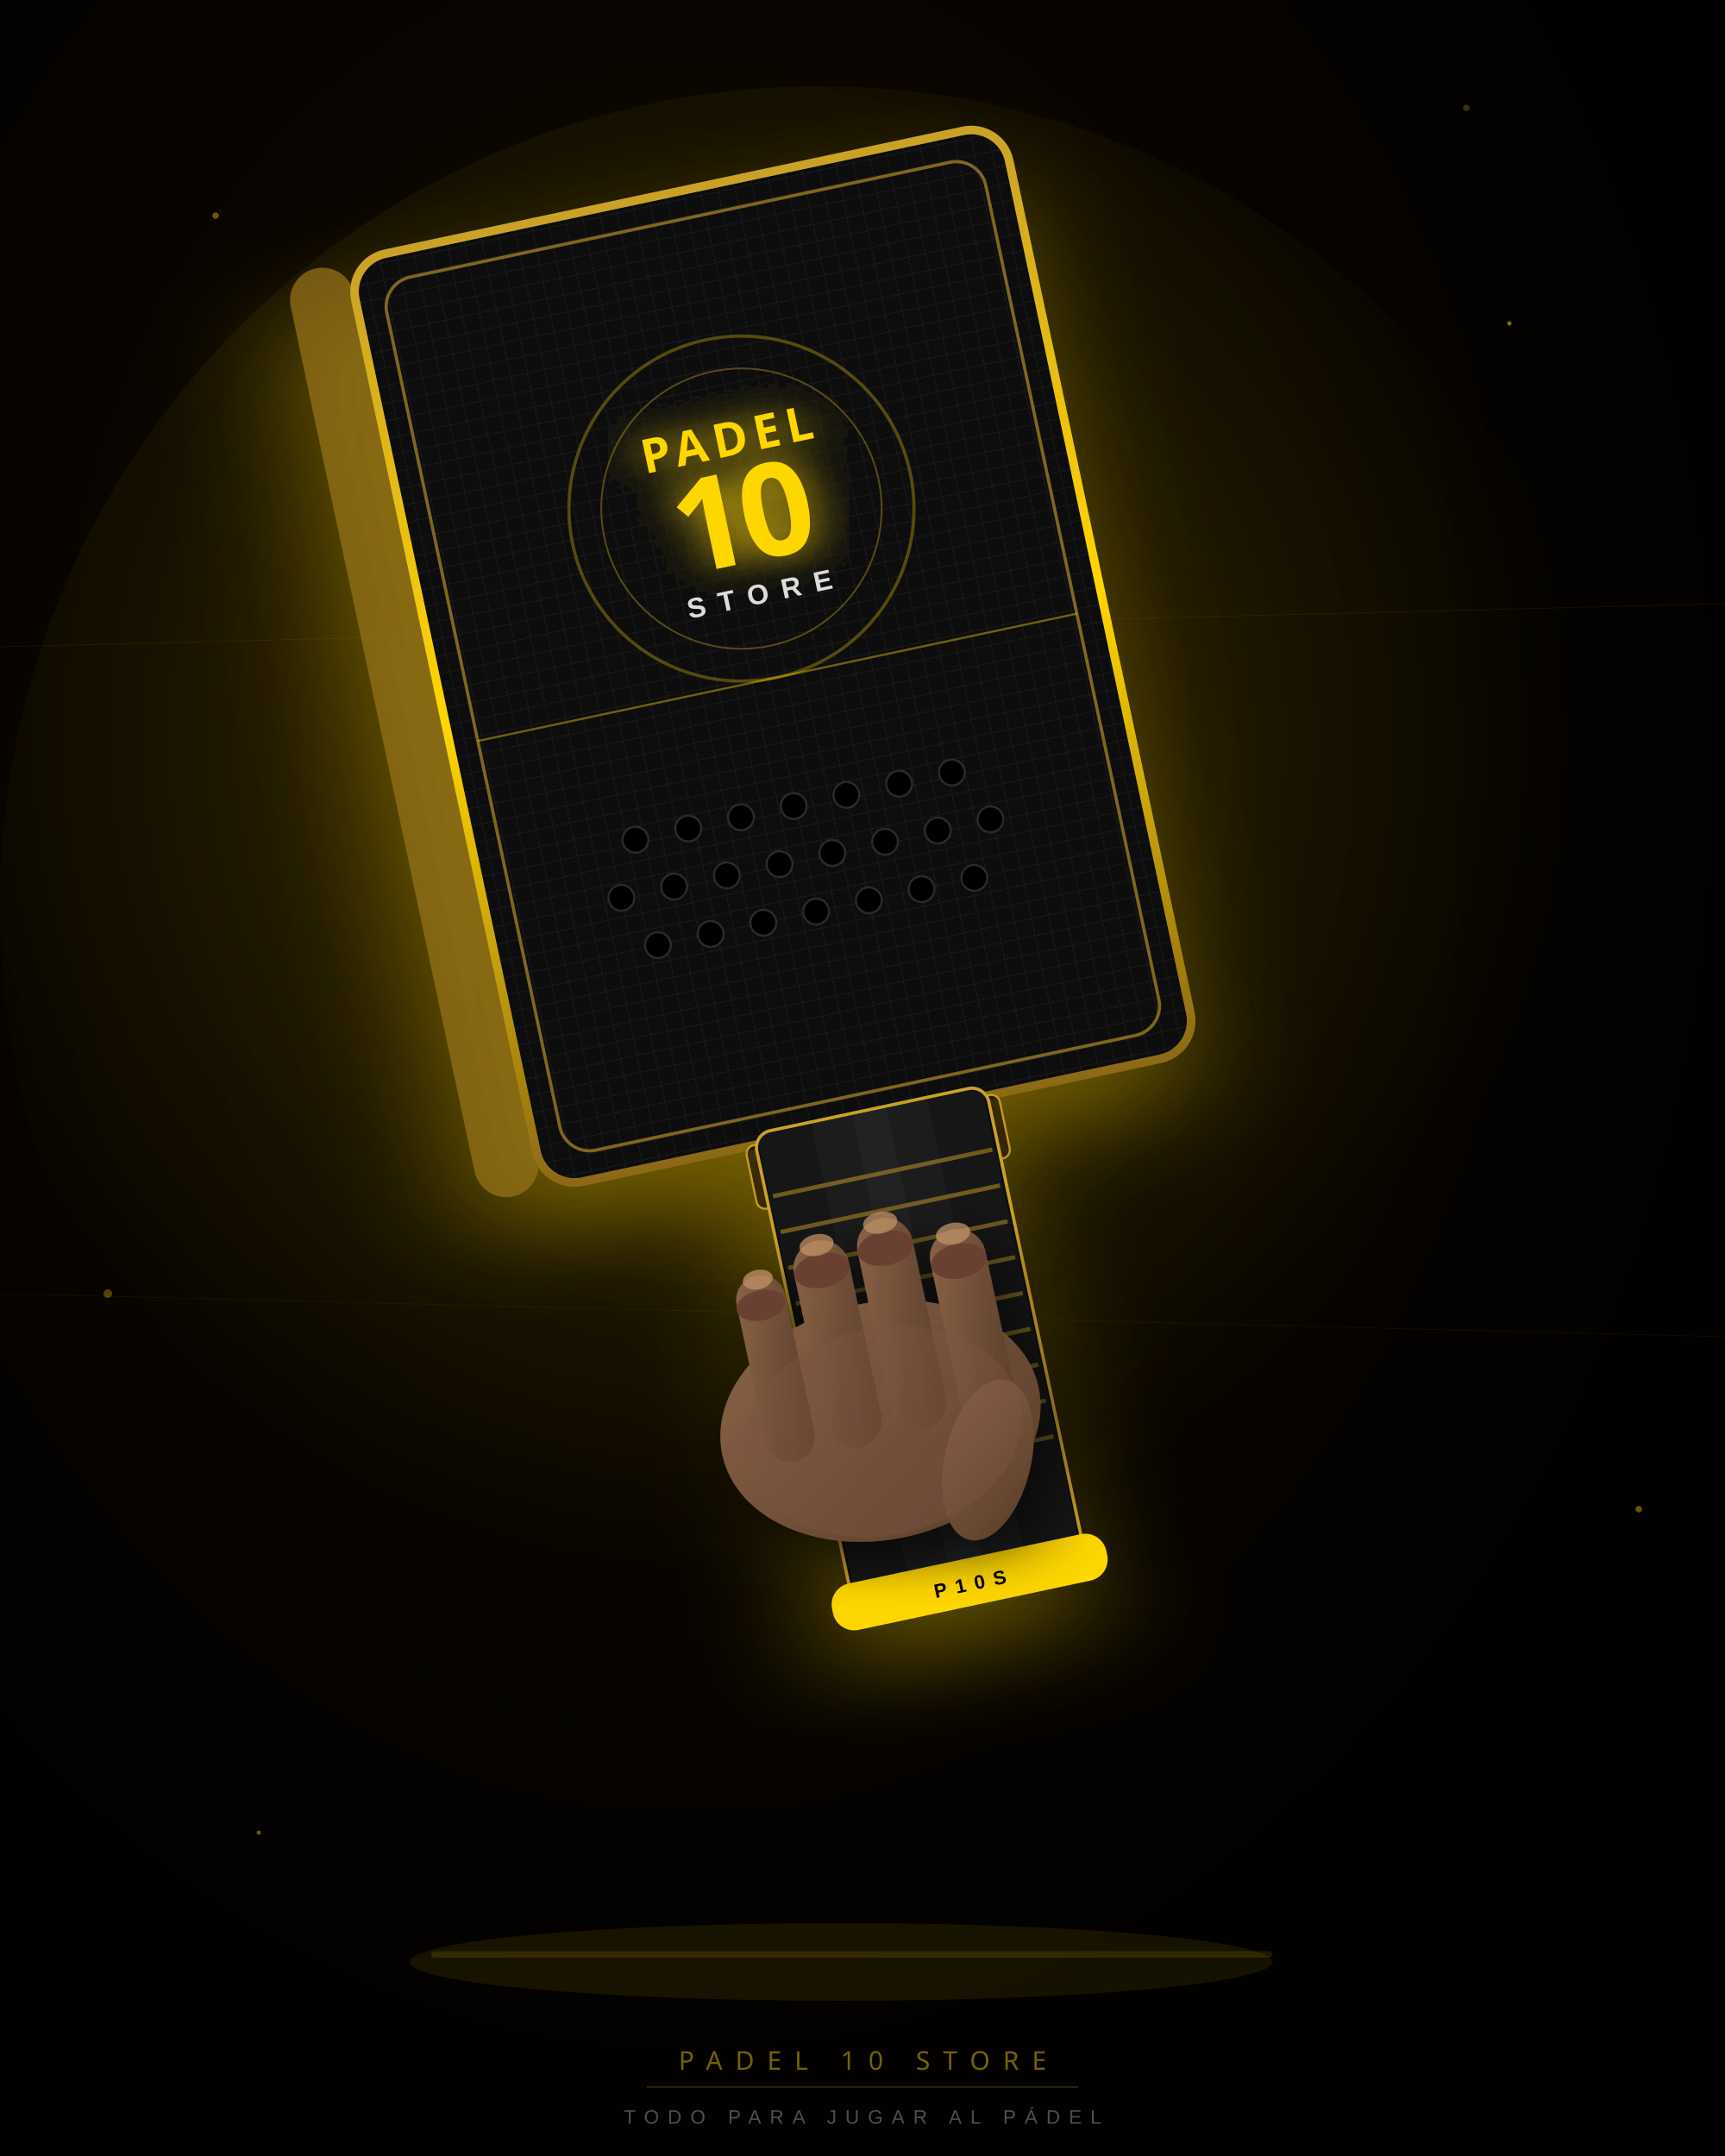
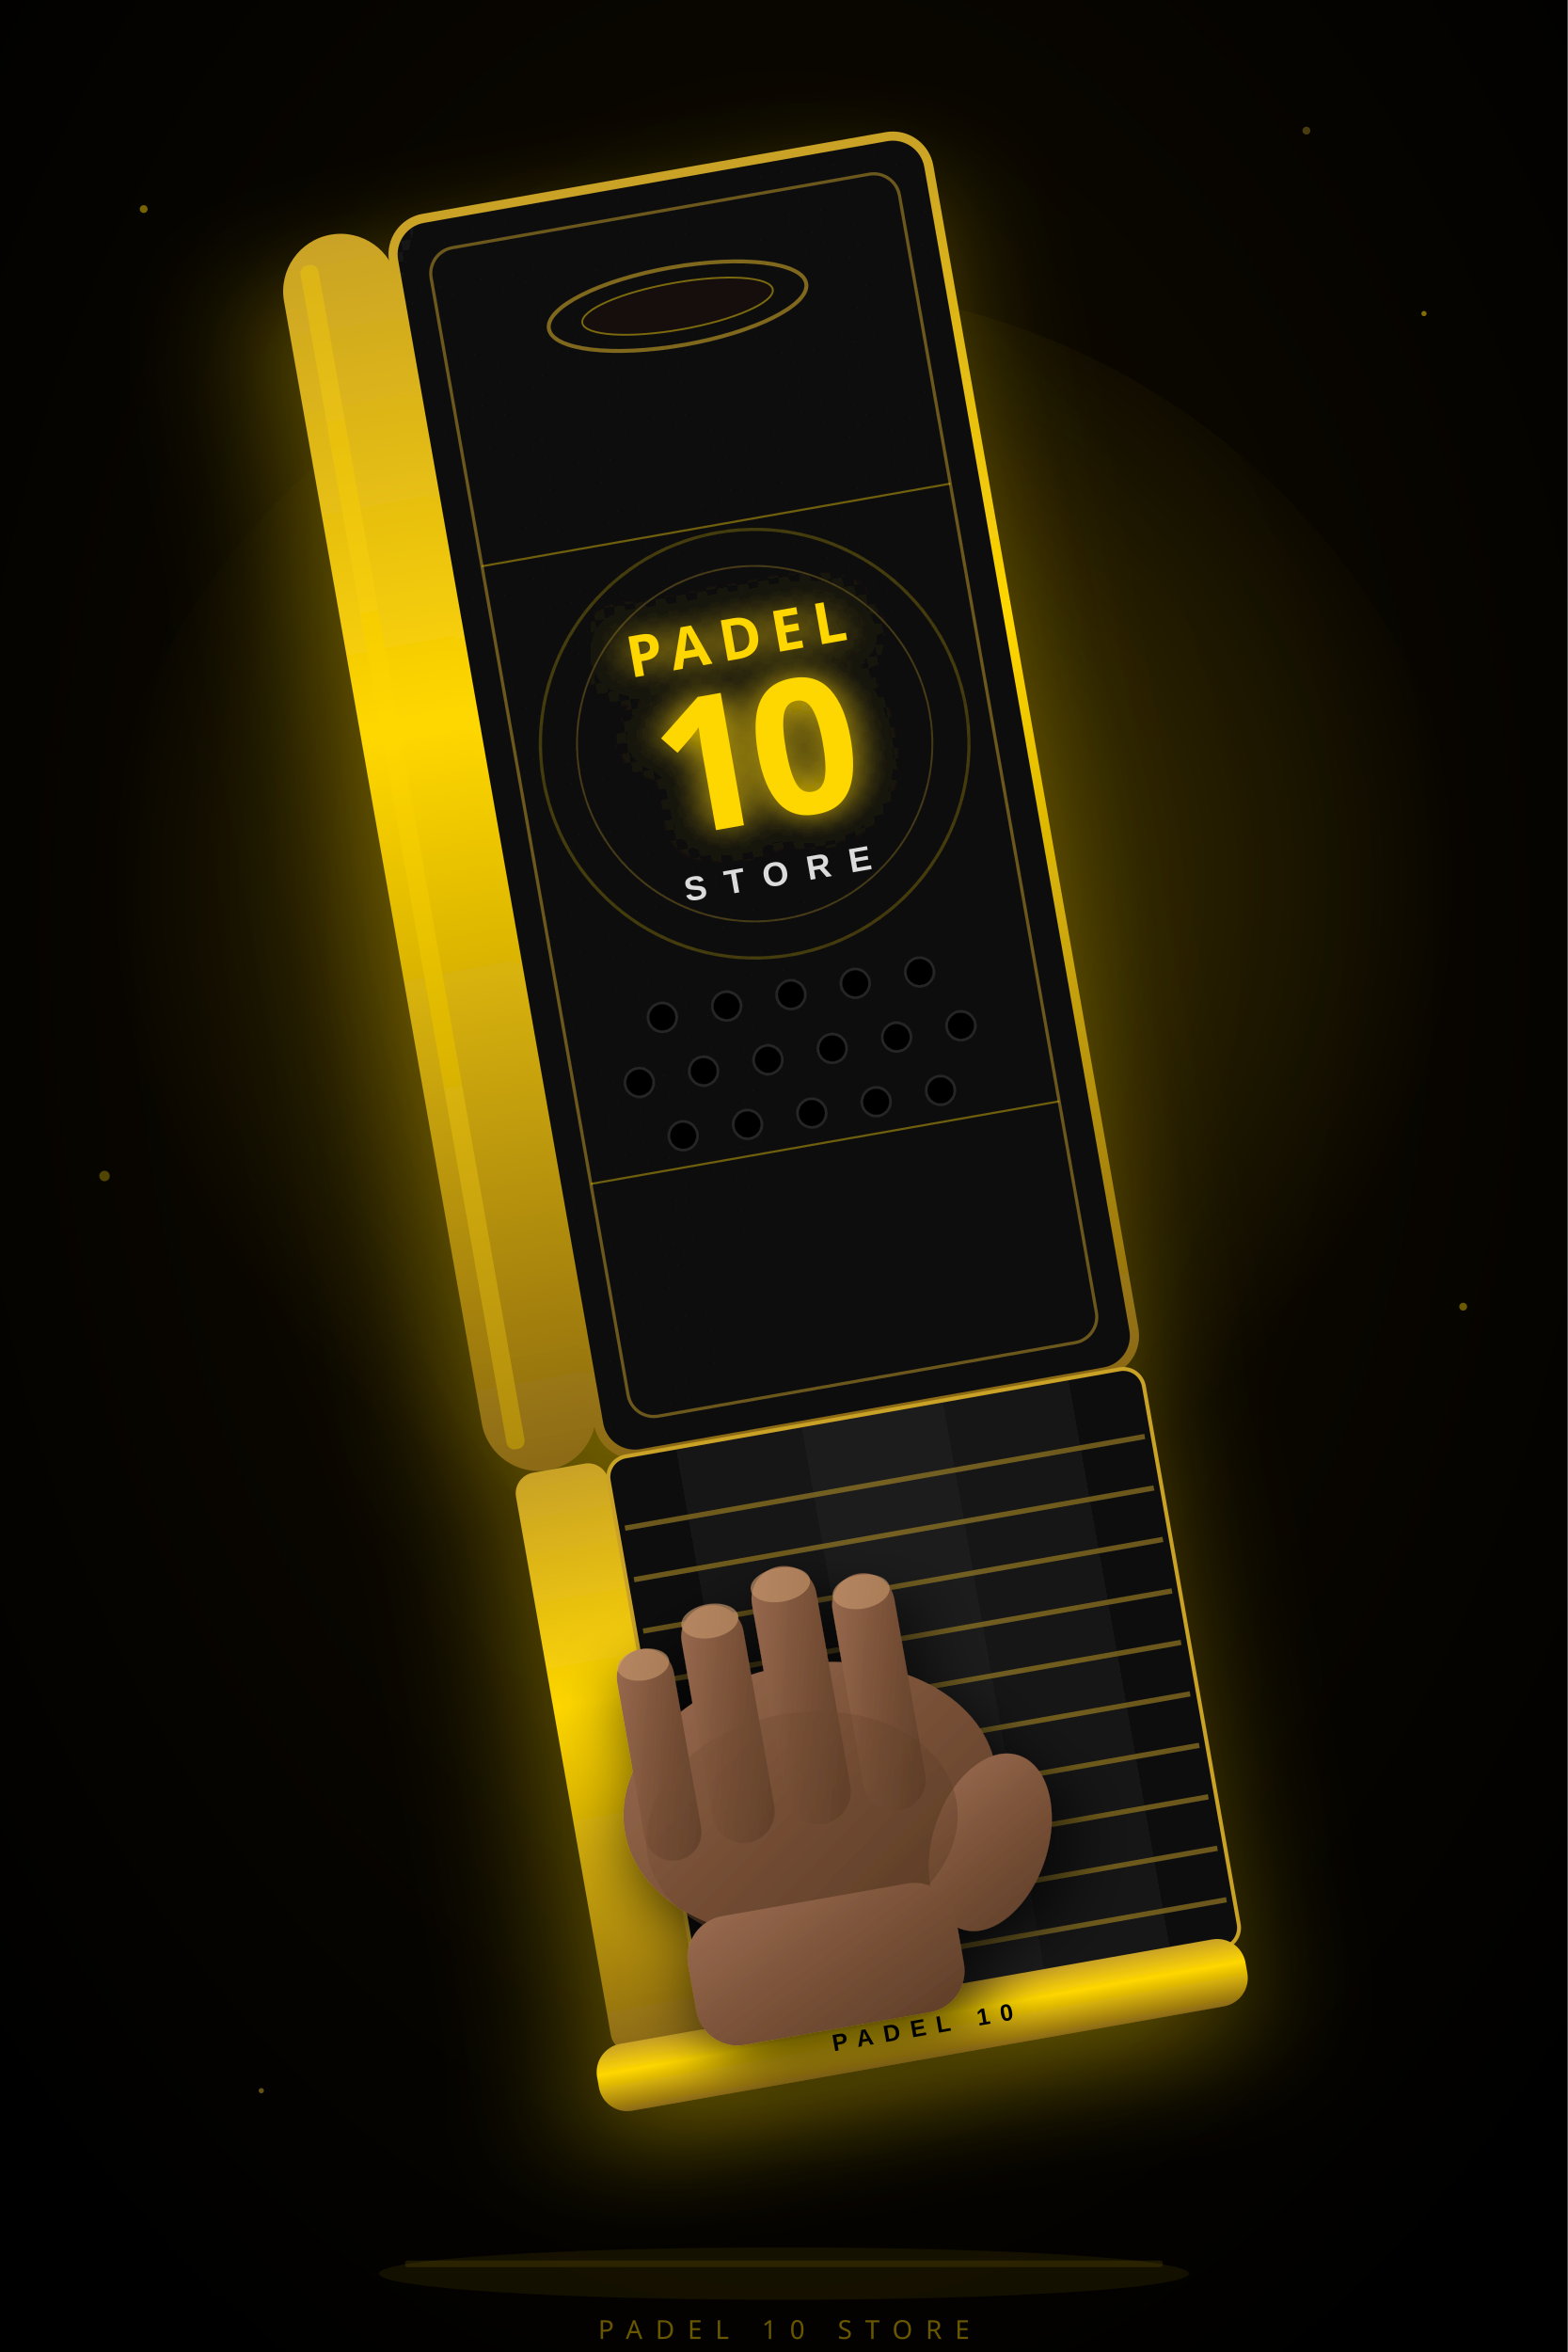
- <svg xmlns="http://www.w3.org/2000/svg" width="800" height="1000" viewBox="0 0 800 1000">
+ <svg xmlns="http://www.w3.org/2000/svg" viewBox="0 0 600 900" width="600" height="900">
  <defs>
-     <radialGradient id="bgGrad2" cx="40%" cy="35%" r="70%">
-       <stop offset="0%" style="stop-color:#120a00;stop-opacity:1" />
-       <stop offset="100%" style="stop-color:#000000;stop-opacity:1" />
+     <radialGradient id="bg2" cx="50%" cy="40%" r="70%">
+       <stop offset="0%" stop-color="#130c00" />
+       <stop offset="55%" stop-color="#090600" />
+       <stop offset="100%" stop-color="#000000" />
    </radialGradient>
-     <radialGradient id="glowGold2" cx="45%" cy="40%" r="50%">
-       <stop offset="0%" style="stop-color:#FFD700;stop-opacity:0.25" />
-       <stop offset="100%" style="stop-color:#FFD700;stop-opacity:0" />
+     <radialGradient id="glow2" cx="50%" cy="42%" r="48%">
+       <stop offset="0%" stop-color="#FFD700" stop-opacity="0.28" />
+       <stop offset="100%" stop-color="#FFD700" stop-opacity="0" />
    </radialGradient>
-     <linearGradient id="paddleFaceGrad2" x1="10%" y1="0%" x2="90%" y2="100%">
-       <stop offset="0%" style="stop-color:#1a1a1a;stop-opacity:1" />
-       <stop offset="100%" style="stop-color:#0a0a0a;stop-opacity:1" />
+     <linearGradient id="faceGrad2" x1="0%" y1="0%" x2="100%" y2="100%">
+       <stop offset="0%" stop-color="#1a1a1a" />
+       <stop offset="100%" stop-color="#080808" />
    </linearGradient>
    <linearGradient id="edgeGrad2" x1="0%" y1="0%" x2="0%" y2="100%">
-       <stop offset="0%" style="stop-color:#c9a227" />
-       <stop offset="50%" style="stop-color:#FFD700" />
-       <stop offset="100%" style="stop-color:#8B6914" />
+       <stop offset="0%" stop-color="#c9a227" />
+       <stop offset="40%" stop-color="#FFD700" />
+       <stop offset="100%" stop-color="#8B6914" />
+     </linearGradient>
+     <linearGradient id="handleGrad2" x1="0%" y1="0%" x2="100%" y2="0%">
+       <stop offset="0%" stop-color="#0d0d0d" />
+       <stop offset="50%" stop-color="#1e1e1e" />
+       <stop offset="100%" stop-color="#0d0d0d" />
    </linearGradient>
    <linearGradient id="skinGrad" x1="0%" y1="0%" x2="100%" y2="100%">
-       <stop offset="0%" style="stop-color:#8B6347" />
-       <stop offset="50%" style="stop-color:#704f38" />
-       <stop offset="100%" style="stop-color:#5a3d28" />
+       <stop offset="0%" stop-color="#9a6b50" />
+       <stop offset="50%" stop-color="#7a5238" />
+       <stop offset="100%" stop-color="#5e3d28" />
    </linearGradient>
-     <linearGradient id="handleGrad2" x1="0%" y1="0%" x2="100%" y2="0%">
-       <stop offset="0%" style="stop-color:#111" />
-       <stop offset="50%" style="stop-color:#222" />
-       <stop offset="100%" style="stop-color:#111" />
+     <linearGradient id="skinDark" x1="0%" y1="0%" x2="100%" y2="100%">
+       <stop offset="0%" stop-color="#7a5238" />
+       <stop offset="100%" stop-color="#4a2e18" />
    </linearGradient>
-     <filter id="glow2">
-       <feGaussianBlur stdDeviation="10" result="coloredBlur" />
+     <filter id="gfx2">
+       <feGaussianBlur stdDeviation="7" result="b" />
      <feMerge>
-         <feMergeNode in="coloredBlur" />
+         <feMergeNode in="b" />
        <feMergeNode in="SourceGraphic" />
      </feMerge>
    </filter>
-     <filter id="shadow2">
-       <feDropShadow dx="-10" dy="20" stdDeviation="25" flood-color="#FFD700" flood-opacity="0.35" />
+     <filter id="sfx2">
+       <feDropShadow dx="-8" dy="15" stdDeviation="22" flood-color="#FFD700" flood-opacity="0.38" />
    </filter>
-     <filter id="handShadow">
-       <feDropShadow dx="5" dy="10" stdDeviation="15" flood-color="#000" flood-opacity="0.7" />
+     <filter id="hfx">
+       <feDropShadow dx="4" dy="8" stdDeviation="12" flood-color="#000" flood-opacity="0.75" />
    </filter>
-     <pattern id="carbon2" x="0" y="0" width="8" height="8" patternUnits="userSpaceOnUse">
+     <pattern id="c2" x="0" y="0" width="8" height="8" patternUnits="userSpaceOnUse">
      <rect width="8" height="8" fill="#0d0d0d" />
-       <path d="M0 4 L8 4" stroke="#171717" stroke-width="0.5" />
-       <path d="M4 0 L4 8" stroke="#171717" stroke-width="0.5" />
-       <rect x="0" y="0" width="4" height="4" fill="#111" opacity="0.5" />
-       <rect x="4" y="4" width="4" height="4" fill="#111" opacity="0.5" />
+       <rect width="4" height="4" fill="#111" />
+       <rect x="4" y="4" width="4" height="4" fill="#111" />
    </pattern>
  </defs>
-   <rect width="800" height="1000" fill="url(#bgGrad2)" />
-   <ellipse cx="380" cy="420" rx="380" ry="380" fill="url(#glowGold2)" opacity="0.8" />
-   <line x1="0" y1="300" x2="800" y2="280" stroke="#FFD700" stroke-width="0.3" opacity="0.08" />
-   <line x1="0" y1="600" x2="800" y2="620" stroke="#FFD700" stroke-width="0.3" opacity="0.06" />
-   <circle cx="100" cy="100" r="1.5" fill="#FFD700" opacity="0.4" />
-   <circle cx="700" cy="150" r="1" fill="#FFD700" opacity="0.5" />
-   <circle cx="50" cy="600" r="2" fill="#FFD700" opacity="0.3" />
-   <circle cx="760" cy="700" r="1.5" fill="#FFD700" opacity="0.4" />
-   <circle cx="120" cy="850" r="1" fill="#c9a227" opacity="0.5" />
-   <circle cx="680" cy="50" r="1.5" fill="#c9a227" opacity="0.3" />
-   <g filter="url(#shadow2)" transform="rotate(-12, 400, 500)">
-     <rect x="215" y="80" width="30" height="440" rx="15" fill="#8B6914" opacity="0.8" />
-     <rect x="245" y="80" width="310" height="440" rx="18" fill="url(#paddleFaceGrad2)" />
-     <rect x="245" y="80" width="310" height="440" rx="18" fill="url(#carbon2)" />
-     <rect x="245" y="80" width="310" height="440" rx="18" fill="none" stroke="url(#edgeGrad2)" stroke-width="4" />
-     <rect x="258" y="93" width="284" height="414" rx="14" fill="none" stroke="#c9a227" stroke-width="1.5" opacity="0.6" />
-     <line x1="258" y1="310" x2="542" y2="310" stroke="#FFD700" stroke-width="1" opacity="0.4" />
-     <circle cx="400" cy="230" r="80" fill="none" stroke="#FFD700" stroke-width="1.5" opacity="0.3" />
-     <circle cx="400" cy="230" r="65" fill="none" stroke="#c9a227" stroke-width="0.8" opacity="0.4" />
-     <text x="400" y="205" font-family="Arial Black, sans-serif" font-size="22" font-weight="900" fill="#FFD700" text-anchor="middle" filter="url(#glow2)" letter-spacing="3">PADEL</text>
-     <text x="400" y="255" font-family="Arial Black, sans-serif" font-size="60" font-weight="900" fill="#FFD700" text-anchor="middle" filter="url(#glow2)" letter-spacing="-3">10</text>
-     <text x="400" y="275" font-family="Arial, sans-serif" font-size="13" font-weight="700" fill="#ffffff" text-anchor="middle" letter-spacing="6" opacity="0.85">STORE</text>
-     <circle cx="320" cy="370" r="6" fill="#000" stroke="#2a2a2a" stroke-width="1" />
-     <circle cx="345" cy="370" r="6" fill="#000" stroke="#2a2a2a" stroke-width="1" />
-     <circle cx="370" cy="370" r="6" fill="#000" stroke="#2a2a2a" stroke-width="1" />
-     <circle cx="395" cy="370" r="6" fill="#000" stroke="#2a2a2a" stroke-width="1" />
-     <circle cx="420" cy="370" r="6" fill="#000" stroke="#2a2a2a" stroke-width="1" />
-     <circle cx="445" cy="370" r="6" fill="#000" stroke="#2a2a2a" stroke-width="1" />
-     <circle cx="470" cy="370" r="6" fill="#000" stroke="#2a2a2a" stroke-width="1" />
-     <circle cx="308" cy="395" r="6" fill="#000" stroke="#2a2a2a" stroke-width="1" />
-     <circle cx="333" cy="395" r="6" fill="#000" stroke="#2a2a2a" stroke-width="1" />
-     <circle cx="358" cy="395" r="6" fill="#000" stroke="#2a2a2a" stroke-width="1" />
-     <circle cx="383" cy="395" r="6" fill="#000" stroke="#2a2a2a" stroke-width="1" />
-     <circle cx="408" cy="395" r="6" fill="#000" stroke="#2a2a2a" stroke-width="1" />
-     <circle cx="433" cy="395" r="6" fill="#000" stroke="#2a2a2a" stroke-width="1" />
-     <circle cx="458" cy="395" r="6" fill="#000" stroke="#2a2a2a" stroke-width="1" />
-     <circle cx="483" cy="395" r="6" fill="#000" stroke="#2a2a2a" stroke-width="1" />
-     <circle cx="320" cy="420" r="6" fill="#000" stroke="#2a2a2a" stroke-width="1" />
-     <circle cx="345" cy="420" r="6" fill="#000" stroke="#2a2a2a" stroke-width="1" />
-     <circle cx="370" cy="420" r="6" fill="#000" stroke="#2a2a2a" stroke-width="1" />
-     <circle cx="395" cy="420" r="6" fill="#000" stroke="#2a2a2a" stroke-width="1" />
-     <circle cx="420" cy="420" r="6" fill="#000" stroke="#2a2a2a" stroke-width="1" />
-     <circle cx="445" cy="420" r="6" fill="#000" stroke="#2a2a2a" stroke-width="1" />
-     <circle cx="470" cy="420" r="6" fill="#000" stroke="#2a2a2a" stroke-width="1" />
-     <rect x="340" y="520" width="120" height="30" rx="4" fill="#1a0f00" stroke="#c9a227" stroke-width="1" opacity="0.9" />
-     <rect x="345" y="515" width="110" height="220" rx="8" fill="url(#handleGrad2)" stroke="#c9a227" stroke-width="1.5" />
-     <line x1="348" y1="545" x2="452" y2="545" stroke="#c9a227" stroke-width="2" opacity="0.5" />
-     <line x1="348" y1="562" x2="452" y2="562" stroke="#c9a227" stroke-width="2" opacity="0.5" />
-     <line x1="348" y1="579" x2="452" y2="579" stroke="#c9a227" stroke-width="2" opacity="0.5" />
-     <line x1="348" y1="596" x2="452" y2="596" stroke="#c9a227" stroke-width="2" opacity="0.5" />
-     <line x1="348" y1="613" x2="452" y2="613" stroke="#c9a227" stroke-width="2" opacity="0.5" />
-     <line x1="348" y1="630" x2="452" y2="630" stroke="#c9a227" stroke-width="2" opacity="0.5" />
-     <line x1="348" y1="647" x2="452" y2="647" stroke="#c9a227" stroke-width="2" opacity="0.5" />
-     <line x1="348" y1="664" x2="452" y2="664" stroke="#c9a227" stroke-width="2" opacity="0.5" />
-     <line x1="348" y1="681" x2="452" y2="681" stroke="#c9a227" stroke-width="2" opacity="0.5" />
-     <rect x="335" y="728" width="130" height="22" rx="10" fill="#FFD700" />
-     <text x="400" y="743" font-family="Arial, sans-serif" font-size="9" font-weight="700" fill="#000" text-anchor="middle" letter-spacing="4">P10S</text>
+   <rect width="600" height="900" fill="url(#bg2)" />
+   <ellipse cx="300" cy="380" rx="270" ry="270" fill="url(#glow2)" />
+   <circle cx="55" cy="80" r="1.5" fill="#FFD700" opacity="0.45" />
+   <circle cx="545" cy="120" r="1" fill="#FFD700" opacity="0.5" />
+   <circle cx="40" cy="450" r="2" fill="#FFD700" opacity="0.3" />
+   <circle cx="560" cy="500" r="1.5" fill="#FFD700" opacity="0.4" />
+   <circle cx="100" cy="800" r="1" fill="#c9a227" opacity="0.5" />
+   <circle cx="500" cy="50" r="1.5" fill="#c9a227" opacity="0.35" />
+   <g transform="rotate(-10, 300, 440)" filter="url(#sfx2)">
+     <rect x="168" y="65" width="44" height="480" rx="22" fill="url(#edgeGrad2)" />
+     <rect x="176" y="75" width="7" height="460" rx="3" fill="#FFD700" opacity="0.3" />
+     <rect x="212" y="65" width="208" height="480" rx="14" fill="url(#faceGrad2)" />
+     <rect x="212" y="65" width="208" height="480" rx="14" fill="url(#c2)" opacity="0.9" />
+     <rect x="212" y="65" width="208" height="480" rx="14" fill="none" stroke="url(#edgeGrad2)" stroke-width="3.5" />
+     <rect x="225" y="78" width="182" height="454" rx="10" fill="none" stroke="#c9a227" stroke-width="1.2" opacity="0.5" />
+     <line x1="225" y1="200" x2="407" y2="200" stroke="#FFD700" stroke-width="0.8" opacity="0.4" />
+     <line x1="225" y1="440" x2="407" y2="440" stroke="#FFD700" stroke-width="0.8" opacity="0.4" />
+     <ellipse cx="316" cy="115" rx="50" ry="15" fill="none" stroke="#c9a227" stroke-width="1.5" opacity="0.6" />
+     <ellipse cx="316" cy="115" rx="37" ry="9" fill="#160e00" stroke="#FFD700" stroke-width="0.7" opacity="0.45" />
+     <circle cx="316" cy="285" r="82" fill="none" stroke="#FFD700" stroke-width="1.2" opacity="0.22" />
+     <circle cx="316" cy="285" r="68" fill="none" stroke="#c9a227" stroke-width="0.7" opacity="0.3" />
+     <text x="316" y="252" font-family="Arial Black,sans-serif" font-size="22" font-weight="900" fill="#FFD700" text-anchor="middle" filter="url(#gfx2)" letter-spacing="4">PADEL</text>
+     <text x="316" y="315" font-family="Arial Black,sans-serif" font-size="72" font-weight="900" fill="#FFD700" text-anchor="middle" filter="url(#gfx2)" letter-spacing="-4">10</text>
+     <text x="316" y="340" font-family="Arial,sans-serif" font-size="13" font-weight="700" fill="#ffffff" text-anchor="middle" letter-spacing="7" opacity="0.85">STORE</text>
+     <circle cx="263" cy="382" r="5.5" fill="#040404" stroke="#252525" stroke-width="1" />
+     <circle cx="288" cy="382" r="5.5" fill="#040404" stroke="#252525" stroke-width="1" />
+     <circle cx="313" cy="382" r="5.5" fill="#040404" stroke="#252525" stroke-width="1" />
+     <circle cx="338" cy="382" r="5.5" fill="#040404" stroke="#252525" stroke-width="1" />
+     <circle cx="363" cy="382" r="5.5" fill="#040404" stroke="#252525" stroke-width="1" />
+     <circle cx="250" cy="405" r="5.5" fill="#040404" stroke="#252525" stroke-width="1" />
+     <circle cx="275" cy="405" r="5.5" fill="#040404" stroke="#252525" stroke-width="1" />
+     <circle cx="300" cy="405" r="5.5" fill="#040404" stroke="#252525" stroke-width="1" />
+     <circle cx="325" cy="405" r="5.5" fill="#040404" stroke="#252525" stroke-width="1" />
+     <circle cx="350" cy="405" r="5.5" fill="#040404" stroke="#252525" stroke-width="1" />
+     <circle cx="375" cy="405" r="5.5" fill="#040404" stroke="#252525" stroke-width="1" />
+     <circle cx="263" cy="428" r="5.5" fill="#040404" stroke="#252525" stroke-width="1" />
+     <circle cx="288" cy="428" r="5.5" fill="#040404" stroke="#252525" stroke-width="1" />
+     <circle cx="313" cy="428" r="5.5" fill="#040404" stroke="#252525" stroke-width="1" />
+     <circle cx="338" cy="428" r="5.5" fill="#040404" stroke="#252525" stroke-width="1" />
+     <circle cx="363" cy="428" r="5.5" fill="#040404" stroke="#252525" stroke-width="1" />
+     <rect x="176" y="545" width="36" height="225" rx="8" fill="url(#edgeGrad2)" />
+     <rect x="212" y="545" width="208" height="225" rx="8" fill="url(#handleGrad2)" stroke="#c9a227" stroke-width="1.5" />
+     <line x1="215" y1="572" x2="417" y2="572" stroke="#c9a227" stroke-width="2" opacity="0.5" />
+     <line x1="215" y1="592" x2="417" y2="592" stroke="#c9a227" stroke-width="2" opacity="0.5" />
+     <line x1="215" y1="612" x2="417" y2="612" stroke="#c9a227" stroke-width="2" opacity="0.5" />
+     <line x1="215" y1="632" x2="417" y2="632" stroke="#c9a227" stroke-width="2" opacity="0.5" />
+     <line x1="215" y1="652" x2="417" y2="652" stroke="#c9a227" stroke-width="2" opacity="0.5" />
+     <line x1="215" y1="672" x2="417" y2="672" stroke="#c9a227" stroke-width="2" opacity="0.5" />
+     <line x1="215" y1="692" x2="417" y2="692" stroke="#c9a227" stroke-width="2" opacity="0.5" />
+     <line x1="215" y1="712" x2="417" y2="712" stroke="#c9a227" stroke-width="2" opacity="0.5" />
+     <line x1="215" y1="732" x2="417" y2="732" stroke="#c9a227" stroke-width="2" opacity="0.5" />
+     <line x1="215" y1="752" x2="417" y2="752" stroke="#c9a227" stroke-width="2" opacity="0.5" />
+     <rect x="168" y="766" width="252" height="26" rx="11" fill="url(#edgeGrad2)" />
+     <text x="294" y="783" font-family="Arial,sans-serif" font-size="9" font-weight="900" fill="#000" text-anchor="middle" letter-spacing="4">PADEL 10</text>
  </g>
-   <g filter="url(#handShadow)" transform="rotate(-12, 400, 620)">
-     <ellipse cx="400" cy="660" rx="75" ry="55" fill="url(#skinGrad)" />
-     <rect x="438" y="580" width="26" height="95" rx="13" fill="url(#skinGrad)" />
-     <ellipse cx="451" cy="595" rx="13" ry="8" fill="#6a4030" />
-     <rect x="406" y="568" width="26" height="100" rx="13" fill="url(#skinGrad)" />
-     <ellipse cx="419" cy="582" rx="13" ry="8" fill="#6a4030" />
-     <rect x="375" y="572" width="26" height="98" rx="13" fill="url(#skinGrad)" />
-     <ellipse cx="388" cy="586" rx="13" ry="8" fill="#6a4030" />
-     <rect x="346" y="582" width="23" height="88" rx="11.5" fill="url(#skinGrad)" />
-     <ellipse cx="357" cy="596" rx="11.5" ry="7" fill="#6a4030" />
-     <ellipse cx="445" cy="688" rx="20" ry="38" fill="url(#skinGrad)" transform="rotate(25, 445, 688)" />
-     <ellipse cx="400" cy="665" rx="65" ry="48" fill="#7a5540" opacity="0.4" />
-     <ellipse cx="451" cy="582" rx="8" ry="5" fill="#c4956a" opacity="0.7" />
-     <ellipse cx="419" cy="570" rx="8" ry="5" fill="#c4956a" opacity="0.7" />
-     <ellipse cx="388" cy="574" rx="8" ry="5" fill="#c4956a" opacity="0.7" />
-     <ellipse cx="358" cy="584" rx="7" ry="4.5" fill="#c4956a" opacity="0.7" />
+   <g transform="rotate(-10, 300, 660)" filter="url(#hfx)">
+     <ellipse cx="305" cy="690" rx="72" ry="52" fill="url(#skinGrad)" />
+     <rect x="240" y="622" width="22" height="82" rx="11" fill="url(#skinGrad)" />
+     <ellipse cx="251" cy="628" rx="10" ry="6" fill="#c4956a" opacity="0.65" />
+     <rect x="267" y="610" width="24" height="92" rx="12" fill="url(#skinGrad)" />
+     <ellipse cx="279" cy="616" rx="11" ry="6.5" fill="#c4956a" opacity="0.65" />
+     <rect x="296" y="600" width="25" height="100" rx="12.5" fill="url(#skinGrad)" />
+     <ellipse cx="308" cy="607" rx="11.5" ry="6.5" fill="#c4956a" opacity="0.65" />
+     <rect x="326" y="608" width="24" height="92" rx="12" fill="url(#skinGrad)" />
+     <ellipse cx="338" cy="615" rx="11" ry="6.5" fill="#c4956a" opacity="0.65" />
+     <ellipse cx="370" cy="718" rx="22" ry="35" fill="url(#skinGrad)" transform="rotate(28, 370, 718)" />
+     <ellipse cx="300" cy="700" rx="60" ry="44" fill="url(#skinDark)" opacity="0.35" />
+     <rect x="248" y="728" width="104" height="50" rx="16" fill="url(#skinGrad)" />
  </g>
-   <ellipse cx="390" cy="910" rx="200" ry="18" fill="#FFD700" opacity="0.08" />
-   <rect x="200" y="905" width="390" height="3" rx="1.5" fill="#FFD700" opacity="0.12" />
-   <text x="400" y="960" font-family="Arial Black, sans-serif" font-size="12" fill="#FFD700" text-anchor="middle" letter-spacing="6" opacity="0.45">PADEL 10 STORE</text>
-   <line x1="300" y1="968" x2="500" y2="968" stroke="#FFD700" stroke-width="0.5" opacity="0.25" />
-   <text x="400" y="985" font-family="Arial, sans-serif" font-size="9" fill="#ffffff" text-anchor="middle" letter-spacing="4" opacity="0.3">TODO PARA JUGAR AL PÁDEL</text>
+   <ellipse cx="300" cy="870" rx="155" ry="10" fill="#FFD700" opacity="0.07" />
+   <rect x="155" y="865" width="290" height="2.5" rx="1" fill="#FFD700" opacity="0.1" />
+   <text x="300" y="895" font-family="Arial Black,sans-serif" font-size="10" fill="#FFD700" text-anchor="middle" letter-spacing="5" opacity="0.4">PADEL 10 STORE</text>
+   <text x="300" y="912" font-family="Arial,sans-serif" font-size="8" fill="#ffffff" text-anchor="middle" letter-spacing="4" opacity="0.22">TODO PARA JUGAR AL PADEL</text>
</svg>
